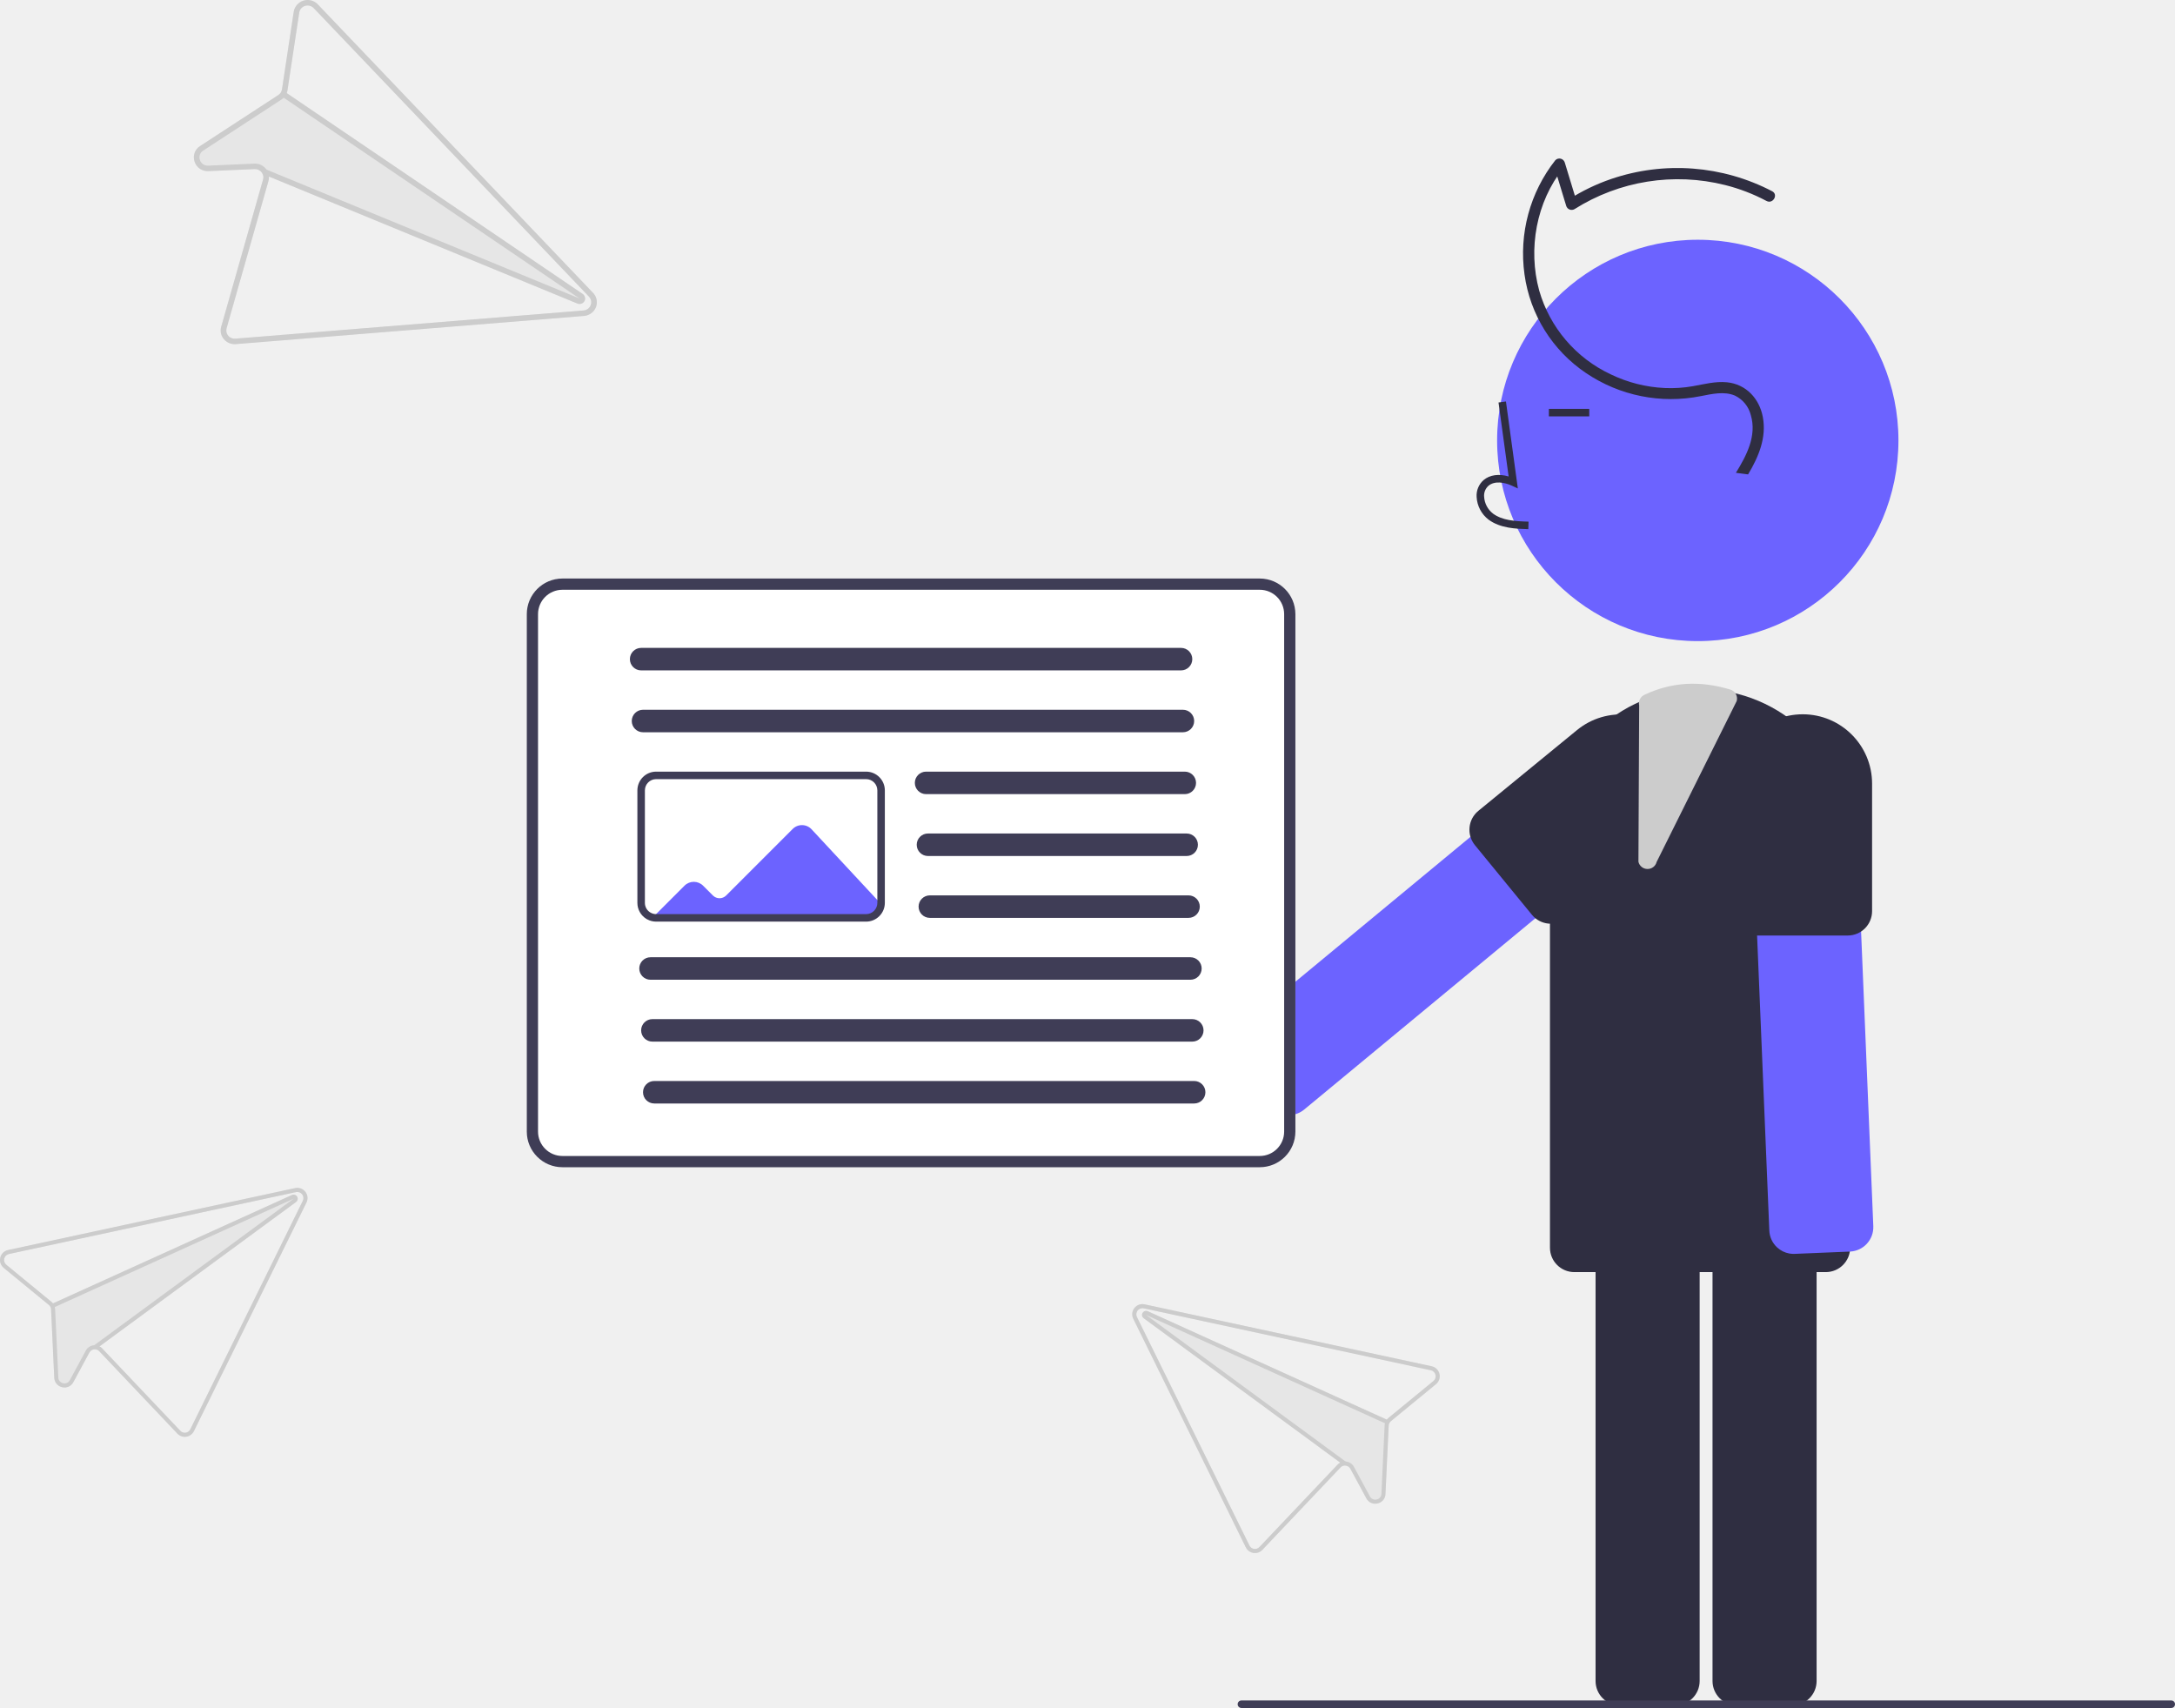
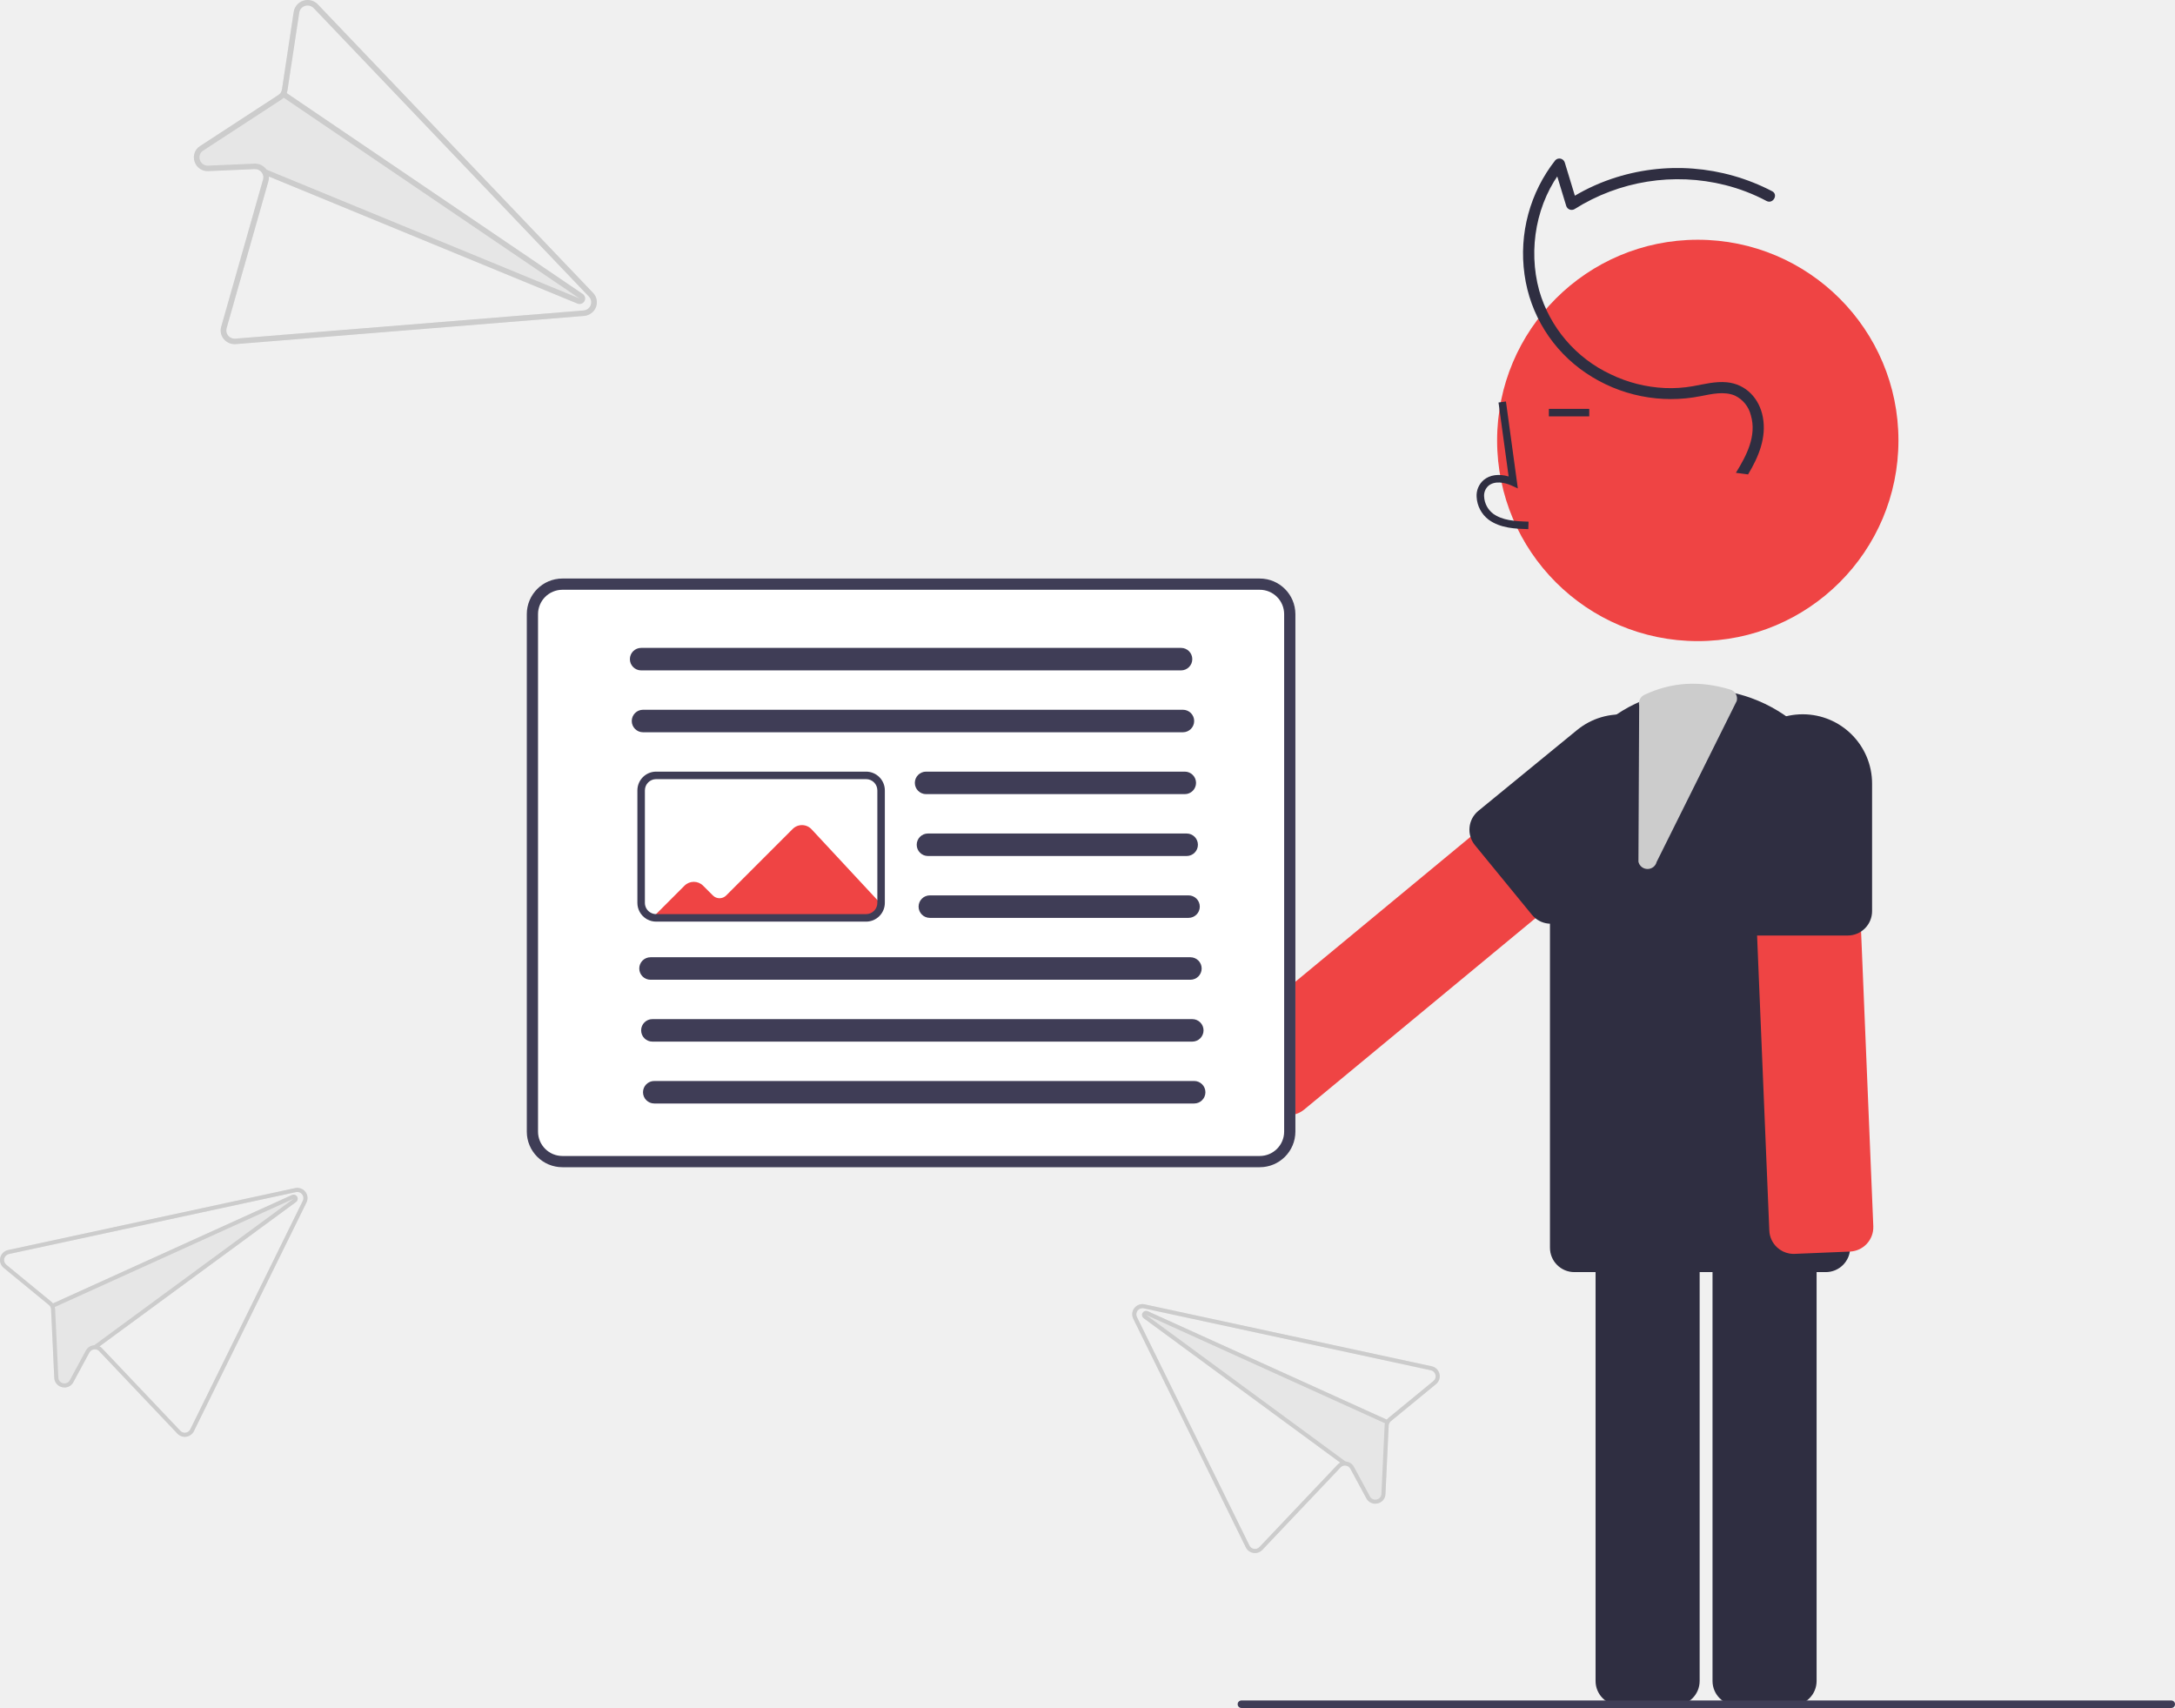
<svg xmlns="http://www.w3.org/2000/svg" data-name="Layer 1" width="580.101" height="455.488" viewBox="0 0 580.101 455.488">
-   <circle cx="452.82" cy="117.456" r="53.519" fill="#6c63ff" />
+   <circle cx="452.82" cy="117.456" r="53.519" fill="#ef4444" />
  <path d="M766.702,670.558V547.543a6.508,6.508,0,0,1,6.5-6.5h14.759a6.508,6.508,0,0,1,6.5,6.5V670.558a6.508,6.508,0,0,1-6.5,6.5H773.202A6.508,6.508,0,0,1,766.702,670.558Z" transform="translate(-309.9494 -222.2559)" fill="#2f2e41" />
  <path d="M735.509,670.558V547.543a6.508,6.508,0,0,1,6.5-6.5h14.76a6.508,6.508,0,0,1,6.5,6.5V670.558a6.508,6.508,0,0,1-6.5,6.5H742.009A6.508,6.508,0,0,1,735.509,670.558Z" transform="translate(-309.9494 -222.2559)" fill="#2f2e41" />
  <path d="M723.346,555.005V446.061a40.031,40.031,0,0,1,40.031-40.031h0a40.031,40.031,0,0,1,40.031,40.031V555.005a6.5,6.5,0,0,1-6.5,6.5h-67.062A6.5,6.5,0,0,1,723.346,555.005Z" transform="translate(-309.9494 -222.2559)" fill="#2f2e41" />
  <path d="M717.573,363.37l.056-2c-3.721-.104-7.001-.337-9.466-2.138a6.148,6.148,0,0,1-2.381-4.528,3.514,3.514,0,0,1,1.153-2.895c1.636-1.382,4.269-.935,6.188-.055l1.655.759-3.173-23.19-1.981.271,2.699,19.727c-2.607-.767-5.023-.437-6.678.961a5.471,5.471,0,0,0-1.86,4.492,8.133,8.133,0,0,0,3.2,6.073C710.151,363.162,714.266,363.277,717.573,363.37Z" transform="translate(-309.9494 -222.2559)" fill="#2f2e41" />
  <rect x="413.103" y="109.04" width="10.771" height="2" fill="#2f2e41" />
-   <path d="M783.941,554.93a6.454,6.454,0,0,1-2.092-4.514L776.753,427.508a6.5,6.5,0,0,1,6.225-6.764l14.747-.612a6.506,6.506,0,0,1,6.763,6.225l5.096,122.909a6.508,6.508,0,0,1-6.225,6.764l-14.747.611a6.561,6.561,0,0,1-1.405-.091A6.453,6.453,0,0,1,783.941,554.93Z" transform="translate(-309.9494 -222.2559)" fill="#6c63ff" />
+   <path d="M783.941,554.93a6.454,6.454,0,0,1-2.092-4.514L776.753,427.508a6.5,6.5,0,0,1,6.225-6.764l14.747-.612a6.506,6.506,0,0,1,6.763,6.225l5.096,122.909a6.508,6.508,0,0,1-6.225,6.764l-14.747.611a6.561,6.561,0,0,1-1.405-.091A6.453,6.453,0,0,1,783.941,554.93Z" transform="translate(-309.9494 -222.2559)" fill="#ef4444" />
  <path d="M802.759,471.744h-24a6.507,6.507,0,0,1-6.5-6.5v-34a18.5,18.5,0,0,1,37,0v34A6.507,6.507,0,0,1,802.759,471.744Z" transform="translate(-309.9494 -222.2559)" fill="#2f2e41" />
-   <path d="M648.638,517.293,639.229,505.921a6.508,6.508,0,0,1,.864-9.152l94.781-78.416a6.504,6.504,0,0,1,9.151.864l9.409,11.373a6.5,6.5,0,0,1-.865,9.151L657.79,518.157a6.507,6.507,0,0,1-8.144.119A6.561,6.561,0,0,1,648.638,517.293Z" transform="translate(-309.9494 -222.2559)" fill="#6c63ff" />
+   <path d="M648.638,517.293,639.229,505.921a6.508,6.508,0,0,1,.864-9.152l94.781-78.416a6.504,6.504,0,0,1,9.151.864l9.409,11.373a6.5,6.5,0,0,1-.865,9.151L657.79,518.157a6.507,6.507,0,0,1-8.144.119A6.561,6.561,0,0,1,648.638,517.293Z" transform="translate(-309.9494 -222.2559)" fill="#ef4444" />
  <path d="M718.535,466.217l-15.203-18.57a6.507,6.507,0,0,1,.912-9.147l26.308-21.538a18.5,18.5,0,1,1,23.438,28.63l-26.308,21.538A6.507,6.507,0,0,1,718.535,466.217Z" transform="translate(-309.9494 -222.2559)" fill="#2f2e41" />
  <path d="M776.187,348.773c2.787-4.656,4.968-9.786,3.933-15.302-.924-4.926-4.469-8.762-9.567-9.266-3.07-.303-6.125.516-9.123,1.05a34.246,34.246,0,0,1-7.448.482,36.994,36.994,0,0,1-14.451-3.664,35.469,35.469,0,0,1-19.056-22.331c-3.042-11.074-.783-23.649,6.44-32.663l-2.507-.662,3.264,10.724a1.515,1.515,0,0,0,2.204.896,51.664,51.664,0,0,1,40.201-6.427,48.947,48.947,0,0,1,11.031,4.243c1.704.906,3.221-1.683,1.514-2.59a54.697,54.697,0,0,0-42.915-3.288,52.214,52.214,0,0,0-11.345,5.472l2.204.896-3.264-10.724a1.512,1.512,0,0,0-2.507-.662,40.207,40.207,0,0,0-8.241,30.483,37.94,37.94,0,0,0,16.429,26.319,40.458,40.458,0,0,0,30.554,6.142c2.936-.564,6.265-1.372,9.146-.143a7.9,7.9,0,0,1,4.234,5.208c1.632,5.531-1.145,10.784-3.982,15.383Z" transform="translate(-309.9494 -222.2559)" fill="#2f2e41" />
  <path d="M749.376,453.997l-.037-0a2.466,2.466,0,0,1-2.399-1.927l.196-41.668a2.535,2.535,0,0,1,1.4-2.853c7.253-3.407,14.749-3.865,22.913-1.397a2.502,2.502,0,0,1,1.707,3.042L751.79,452.136A2.465,2.465,0,0,1,749.376,453.997Z" transform="translate(-309.9494 -222.2559)" fill="#ccc" />
  <path d="M889.051,677.744h-248a1,1,0,0,1,0-2h248a1,1,0,0,1,0,2Z" transform="translate(-309.9494 -222.2559)" fill="#3f3d56" />
  <path d="M645.949,533.538h-186a9.511,9.511,0,0,1-9.5-9.5v-138a9.511,9.511,0,0,1,9.5-9.5h186a9.511,9.511,0,0,1,9.5,9.5v138A9.511,9.511,0,0,1,645.949,533.538Z" transform="translate(-309.9494 -222.2559)" fill="#fff" />
-   <path d="M484.027,466.948l35.971.59h20.952a3.504,3.504,0,0,0,3.5-3.5v-1.223l-18.041-19.399a3.5,3.5,0,0,0-5.038-.091l-17.744,17.744a2.502,2.502,0,0,1-3.534.001l-2.626-2.622a3.503,3.503,0,0,0-4.949.002Z" transform="translate(-309.9494 -222.2559)" fill="#6c63ff" />
+   <path d="M484.027,466.948l35.971.59h20.952a3.504,3.504,0,0,0,3.5-3.5v-1.223l-18.041-19.399a3.5,3.5,0,0,0-5.038-.091l-17.744,17.744a2.502,2.502,0,0,1-3.534.001l-2.626-2.622a3.503,3.503,0,0,0-4.949.002Z" transform="translate(-309.9494 -222.2559)" fill="#ef4444" />
  <path d="M645.949,533.538h-186a9.511,9.511,0,0,1-9.5-9.5v-138a9.511,9.511,0,0,1,9.5-9.5h186a9.511,9.511,0,0,1,9.5,9.5v138A9.511,9.511,0,0,1,645.949,533.538Zm-186-154a6.507,6.507,0,0,0-6.5,6.5v138a6.507,6.507,0,0,0,6.5,6.5h186a6.507,6.507,0,0,0,6.5-6.5v-138a6.507,6.507,0,0,0-6.5-6.5Z" transform="translate(-309.9494 -222.2559)" fill="#3f3d56" />
  <path d="M624.949,401.038h-144a3,3,0,0,1,0-6h144a3,3,0,0,1,0,6Z" transform="translate(-309.9494 -222.2559)" fill="#3f3d56" />
  <path d="M625.449,417.538h-144a3,3,0,0,1,0-6h144a3,3,0,0,1,0,6Z" transform="translate(-309.9494 -222.2559)" fill="#3f3d56" />
  <path d="M625.949,434.038h-69a3,3,0,0,1,0-6h69a3,3,0,0,1,0,6Z" transform="translate(-309.9494 -222.2559)" fill="#3f3d56" />
  <path d="M626.449,450.538h-69a3,3,0,0,1,0-6h69a3,3,0,0,1,0,6Z" transform="translate(-309.9494 -222.2559)" fill="#3f3d56" />
  <path d="M626.949,467.038h-69a3,3,0,0,1,0-6h69a3,3,0,0,1,0,6Z" transform="translate(-309.9494 -222.2559)" fill="#3f3d56" />
  <path d="M627.449,483.538h-144a3,3,0,0,1,0-6h144a3,3,0,0,1,0,6Z" transform="translate(-309.9494 -222.2559)" fill="#3f3d56" />
  <path d="M627.949,500.038h-144a3,3,0,0,1,0-6h144a3,3,0,0,1,0,6Z" transform="translate(-309.9494 -222.2559)" fill="#3f3d56" />
  <path d="M628.449,516.538h-144a3,3,0,1,1,0-6h144a3,3,0,0,1,0,6Z" transform="translate(-309.9494 -222.2559)" fill="#3f3d56" />
  <path d="M540.949,468.038h-56a4.916,4.916,0,0,1-2.384-.61h-.014l-.254-.153a4.98,4.98,0,0,1-2.348-4.237v-30a5.006,5.006,0,0,1,5-5h56a5.006,5.006,0,0,1,5,5v30A5.006,5.006,0,0,1,540.949,468.038Zm-57.714-2.541.144.088a2.906,2.906,0,0,0,1.571.452h56a3.003,3.003,0,0,0,3-3v-30a3.003,3.003,0,0,0-3-3h-56a3.003,3.003,0,0,0-3,3v30A2.987,2.987,0,0,0,483.235,465.497Z" transform="translate(-309.9494 -222.2559)" fill="#3f3d56" />
  <path d="M312.093,555.619a2.722,2.722,0,0,0-1.149,4.763l12.027,9.873a1.769,1.769,0,0,1,.429.529,1.663,1.663,0,0,1,.167.655l.855,18.232a2.66,2.66,0,0,0,2.108,2.527l.021.005a2.657,2.657,0,0,0,2.975-1.363l4.27-7.898a1.637,1.637,0,0,1,1.457-.847,1.582,1.582,0,0,1,1.163.508L357.264,604.584a2.701,2.701,0,0,0,2.381.816,2.729,2.729,0,0,0,2.027-1.484l30.015-60.953a2.72,2.72,0,0,0-3.015-3.864l-.982.211-75.596,16.307Zm-.462,3.924a1.635,1.635,0,0,1,.694-2.859l75.572-16.301,1.006-.217a1.635,1.635,0,0,1,1.81,2.316L360.698,603.434a1.631,1.631,0,0,1-2.645.4l-20.847-21.982a2.607,2.607,0,0,0-.71-.541l52.412-38.5a1.089,1.089,0,0,0-.908-1.938.949.949,0,0,0-.175.061L324.082,569.844a2.682,2.682,0,0,0-.423-.428l-12.027-9.873Z" transform="translate(-309.9494 -222.2559)" fill="#e6e6e6" />
  <path d="M312.093,555.619a2.722,2.722,0,0,0-1.149,4.763l12.027,9.873a1.769,1.769,0,0,1,.429.529,1.663,1.663,0,0,1,.167.655l.855,18.232a2.66,2.66,0,0,0,2.108,2.527l.021.005a2.657,2.657,0,0,0,2.975-1.363l4.27-7.898a1.637,1.637,0,0,1,1.457-.847,1.582,1.582,0,0,1,1.163.508L357.264,604.584a2.701,2.701,0,0,0,2.381.816,2.729,2.729,0,0,0,2.027-1.484l30.015-60.953a2.72,2.72,0,0,0-3.015-3.864l-.982.211-75.596,16.307Zm-.462,3.924a1.635,1.635,0,0,1,.694-2.859l75.572-16.301,1.006-.217a1.635,1.635,0,0,1,1.81,2.316L360.698,603.434a1.631,1.631,0,0,1-2.645.4l-20.847-21.982a2.607,2.607,0,0,0-.71-.541,2.646,2.646,0,0,0-1.235-.307c-.061-.002-.123.001-.185.004l-.005-.001A2.713,2.713,0,0,0,332.842,582.424l-4.271,7.904a1.583,1.583,0,0,1-1.789.813l-.011-.002a1.579,1.579,0,0,1-1.263-1.516l-.855-18.232a2.573,2.573,0,0,0-.086-.57l.001-.005a2.607,2.607,0,0,0-.197-.517,2.527,2.527,0,0,0-.289-.454,2.682,2.682,0,0,0-.423-.428l-12.027-9.873Z" transform="translate(-309.9494 -222.2559)" fill="#ccc" />
  <path d="M324.082,569.844l63.744-28.909a.949.949,0,0,1,.175-.061,1.089,1.089,0,0,1,.908,1.938l-52.412,38.5-.925.681-.641-.877.141-.108.005.001,53.185-39.075-63.693,28.881-.001.005-.278.122-.449-.99Z" transform="translate(-309.9494 -222.2559)" fill="#ccc" />
  <path d="M691.806,586.619l-75.596-16.307-.982-.211a2.72,2.72,0,0,0-3.015,3.864L642.227,634.917a2.729,2.729,0,0,0,2.027,1.484,2.701,2.701,0,0,0,2.381-.816l20.847-21.982a1.582,1.582,0,0,1,1.163-.508,1.637,1.637,0,0,1,1.457.847l4.27,7.898a2.657,2.657,0,0,0,2.975,1.363l.021-.005a2.66,2.66,0,0,0,2.108-2.527l.855-18.232a1.663,1.663,0,0,1,.167-.655,1.769,1.769,0,0,1,.429-.529l12.027-9.873a2.722,2.722,0,0,0-1.149-4.763Zm.462,3.924-12.027,9.873a2.683,2.683,0,0,0-.423.428L616.073,571.935a.949.949,0,0,0-.175-.061,1.089,1.089,0,0,0-.908,1.938l52.412,38.5a2.607,2.607,0,0,0-.71.541l-20.847,21.982a1.631,1.631,0,0,1-2.645-.4L613.186,573.481a1.635,1.635,0,0,1,1.81-2.316l1.006.217L691.574,587.684a1.635,1.635,0,0,1,.694,2.859Z" transform="translate(-309.9494 -222.2559)" fill="#e6e6e6" />
  <path d="M691.806,586.619l-75.596-16.307-.982-.211a2.72,2.72,0,0,0-3.015,3.864L642.227,634.917a2.729,2.729,0,0,0,2.027,1.484,2.701,2.701,0,0,0,2.381-.816l20.847-21.982a1.582,1.582,0,0,1,1.163-.508,1.637,1.637,0,0,1,1.457.847l4.27,7.898a2.657,2.657,0,0,0,2.975,1.363l.021-.005a2.66,2.66,0,0,0,2.108-2.527l.855-18.232a1.663,1.663,0,0,1,.167-.655,1.769,1.769,0,0,1,.429-.529l12.027-9.873a2.722,2.722,0,0,0-1.149-4.763Zm.462,3.924-12.027,9.873a2.683,2.683,0,0,0-.423.428,2.527,2.527,0,0,0-.289.454,2.607,2.607,0,0,0-.197.517l.001.005a2.573,2.573,0,0,0-.086.57l-.855,18.232a1.579,1.579,0,0,1-1.263,1.516l-.011.002a1.583,1.583,0,0,1-1.789-.813l-4.271-7.904a2.713,2.713,0,0,0-2.229-1.417l-.005.001c-.062-.003-.124-.006-.185-.004a2.646,2.646,0,0,0-1.235.307,2.607,2.607,0,0,0-.71.541l-20.847,21.982a1.631,1.631,0,0,1-2.645-.4L613.186,573.481a1.635,1.635,0,0,1,1.81-2.316l1.006.217L691.574,587.684a1.635,1.635,0,0,1,.694,2.859Z" transform="translate(-309.9494 -222.2559)" fill="#ccc" />
  <path d="M680.058,600.952l-.449.99-.278-.122-.001-.005-63.693-28.881,53.185,39.075.005-.001.141.108-.641.877-.925-.681-52.412-38.5a1.089,1.089,0,0,1,.908-1.938.949.949,0,0,1,.175.061l63.744,28.909Z" transform="translate(-309.9494 -222.2559)" fill="#ccc" />
  <path d="M394.705,223.412a3.758,3.758,0,0,0-6.414,1.969l-3.136,20.707a2.352,2.352,0,0,1-.32.861,2.258,2.258,0,0,1-.653.646L363.336,261.189a3.545,3.545,0,0,0-1.487,4.18l.009.028a3.642,3.642,0,0,0,3.701,2.49l12.302-.534a2.255,2.255,0,0,1,2.024,1.096,2.094,2.094,0,0,1,.222,1.693l-11.164,39.26a3.581,3.581,0,0,0,.718,3.312,3.777,3.777,0,0,0,3.175,1.313l92.868-7.514a3.765,3.765,0,0,0,2.253-.979,3.61,3.61,0,0,0,.167-5.172l-.941-.988-72.479-75.962Zm-4.942,2.181a2.186,2.186,0,0,1,.684-1.277,2.273,2.273,0,0,1,3.169.101l72.456,75.939.965,1.01a2.181,2.181,0,0,1,.592,1.308,2.213,2.213,0,0,1-2.041,2.382l-92.868,7.514a2.278,2.278,0,0,1-.779-.073,2.19,2.19,0,0,1-1.557-2.702l11.164-39.259a3.444,3.444,0,0,0,.136-1.193l82.243,33.86a1.515,1.515,0,0,0,1.655-.316,1.445,1.445,0,0,0-.014-2.072,1.295,1.295,0,0,0-.196-.16l-78.949-53.57a3.553,3.553,0,0,0,.205-.784l3.136-20.707Z" transform="translate(-309.9494 -222.2559)" fill="#e6e6e6" />
  <path d="M394.705,223.412a3.758,3.758,0,0,0-6.414,1.969l-3.136,20.707a2.352,2.352,0,0,1-.32.861,2.258,2.258,0,0,1-.653.646L363.336,261.189a3.545,3.545,0,0,0-1.487,4.18l.009.028a3.642,3.642,0,0,0,3.701,2.49l12.302-.534a2.255,2.255,0,0,1,2.024,1.096,2.094,2.094,0,0,1,.222,1.693l-11.164,39.26a3.581,3.581,0,0,0,.718,3.312,3.777,3.777,0,0,0,3.175,1.313l92.868-7.514a3.765,3.765,0,0,0,2.253-.979,3.61,3.61,0,0,0,.167-5.172l-.941-.988-72.479-75.962Zm-4.942,2.181a2.186,2.186,0,0,1,.684-1.277,2.273,2.273,0,0,1,3.169.101l72.456,75.939.965,1.01a2.181,2.181,0,0,1,.592,1.308,2.213,2.213,0,0,1-2.041,2.382l-92.868,7.514a2.278,2.278,0,0,1-.779-.073,2.19,2.19,0,0,1-1.557-2.702l11.164-39.259a3.444,3.444,0,0,0,.136-1.193,3.511,3.511,0,0,0-.51-1.638c-.04-.072-.087-.141-.134-.211l-.002-.007a3.745,3.745,0,0,0-3.238-1.593l-12.31.536a2.169,2.169,0,0,1-2.217-1.503l-.005-.014a2.104,2.104,0,0,1,.893-2.506l20.846-13.595a3.515,3.515,0,0,0,.611-.493l.007-.002a3.519,3.519,0,0,0,.469-.585,3.374,3.374,0,0,0,.33-.648,3.553,3.553,0,0,0,.205-.784l3.136-20.707Z" transform="translate(-309.9494 -222.2559)" fill="#ccc" />
  <path d="M386.422,247.083l78.949,53.57a1.295,1.295,0,0,1,.196.16,1.445,1.445,0,0,1,.322,1.623,1.504,1.504,0,0,1-1.963.765l-82.243-33.86-1.453-.596.58-1.346.226.088.002.007,83.465,34.355L385.623,248.317l-.007.002-.34-.236.849-1.203Z" transform="translate(-309.9494 -222.2559)" fill="#ccc" />
</svg>
